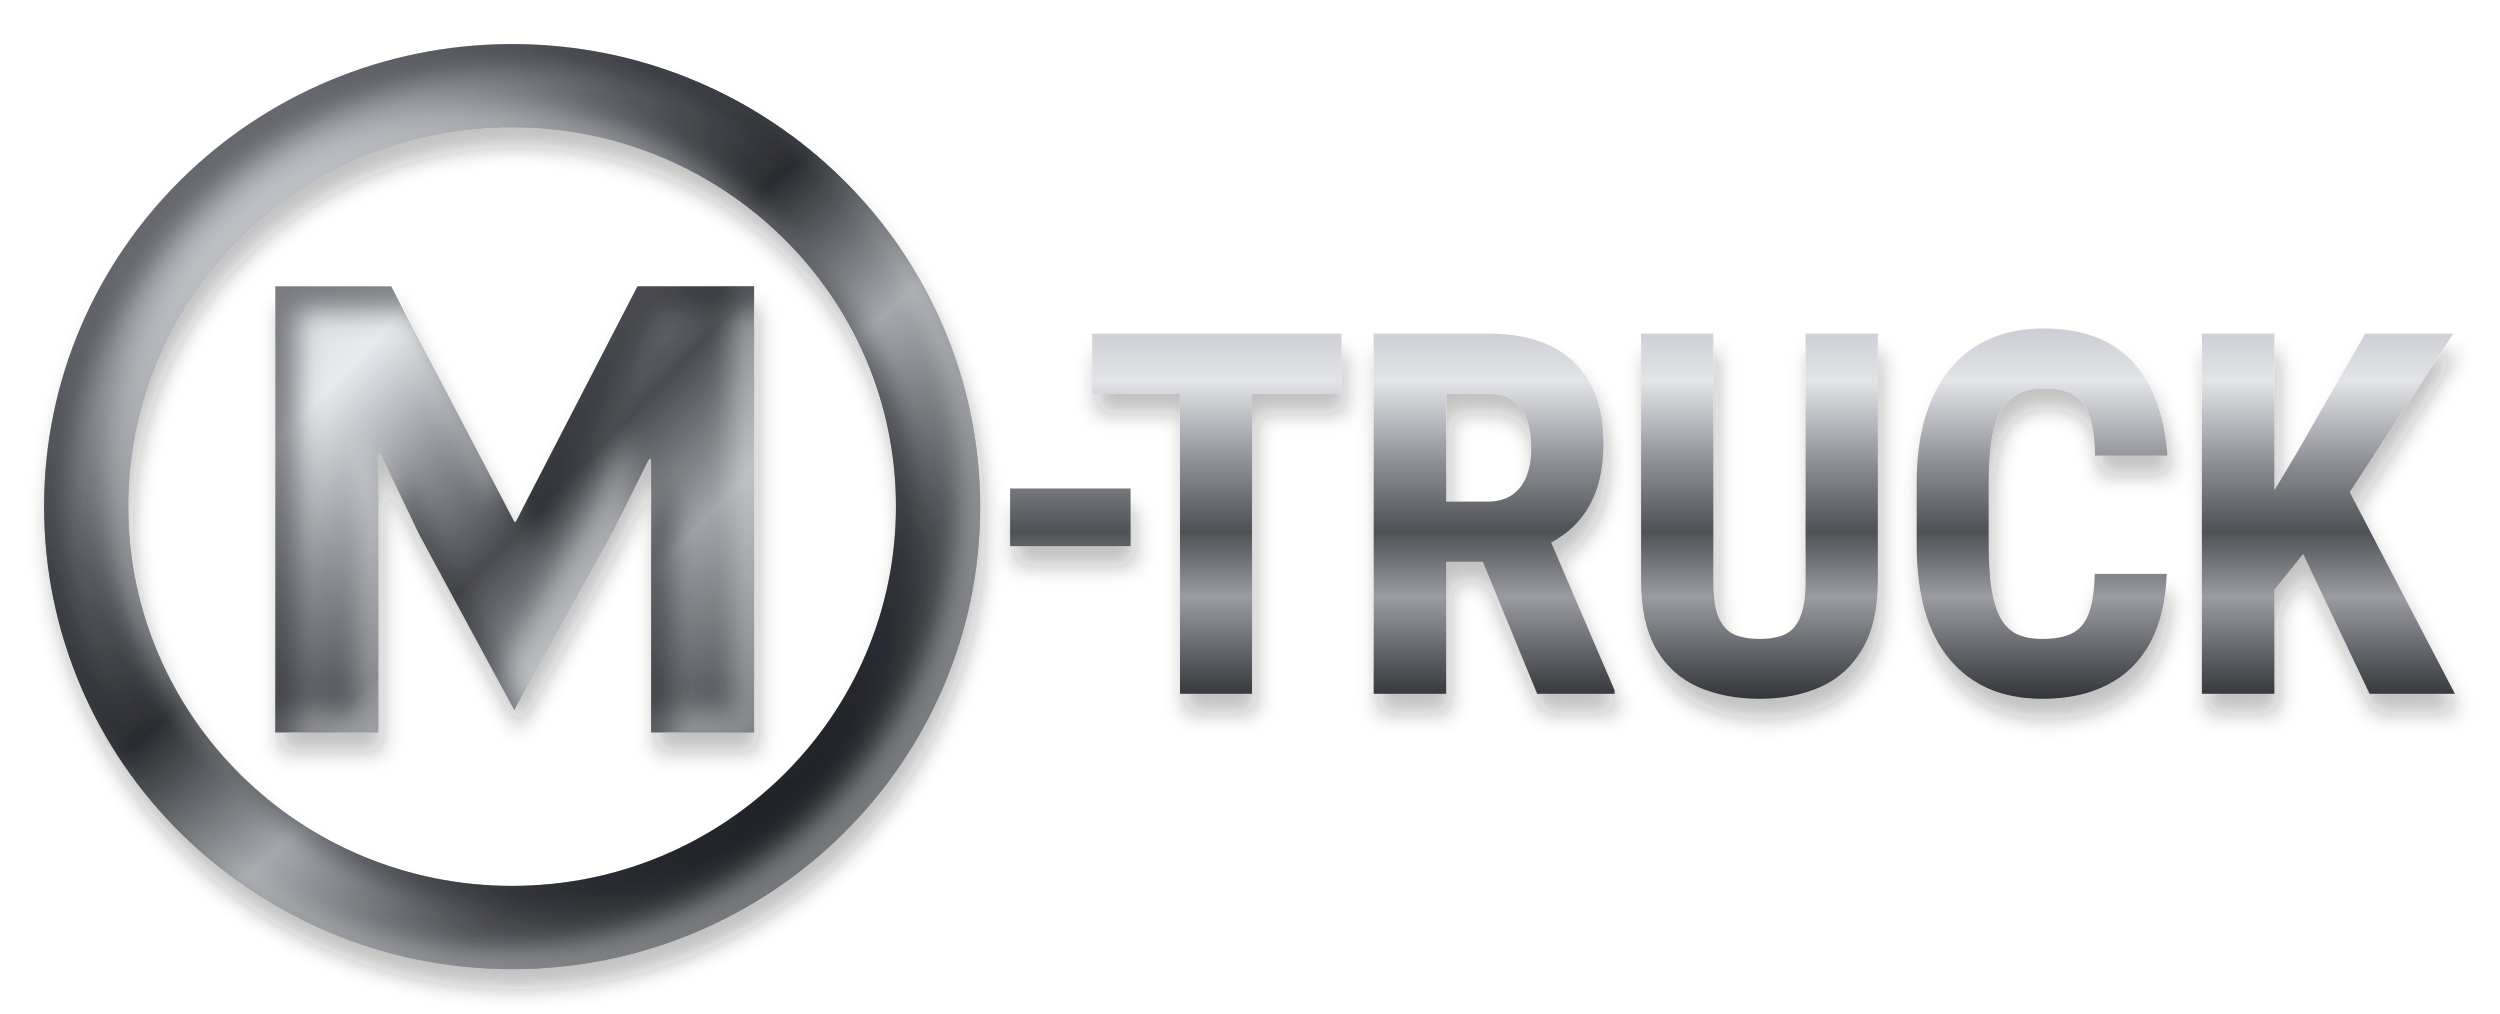
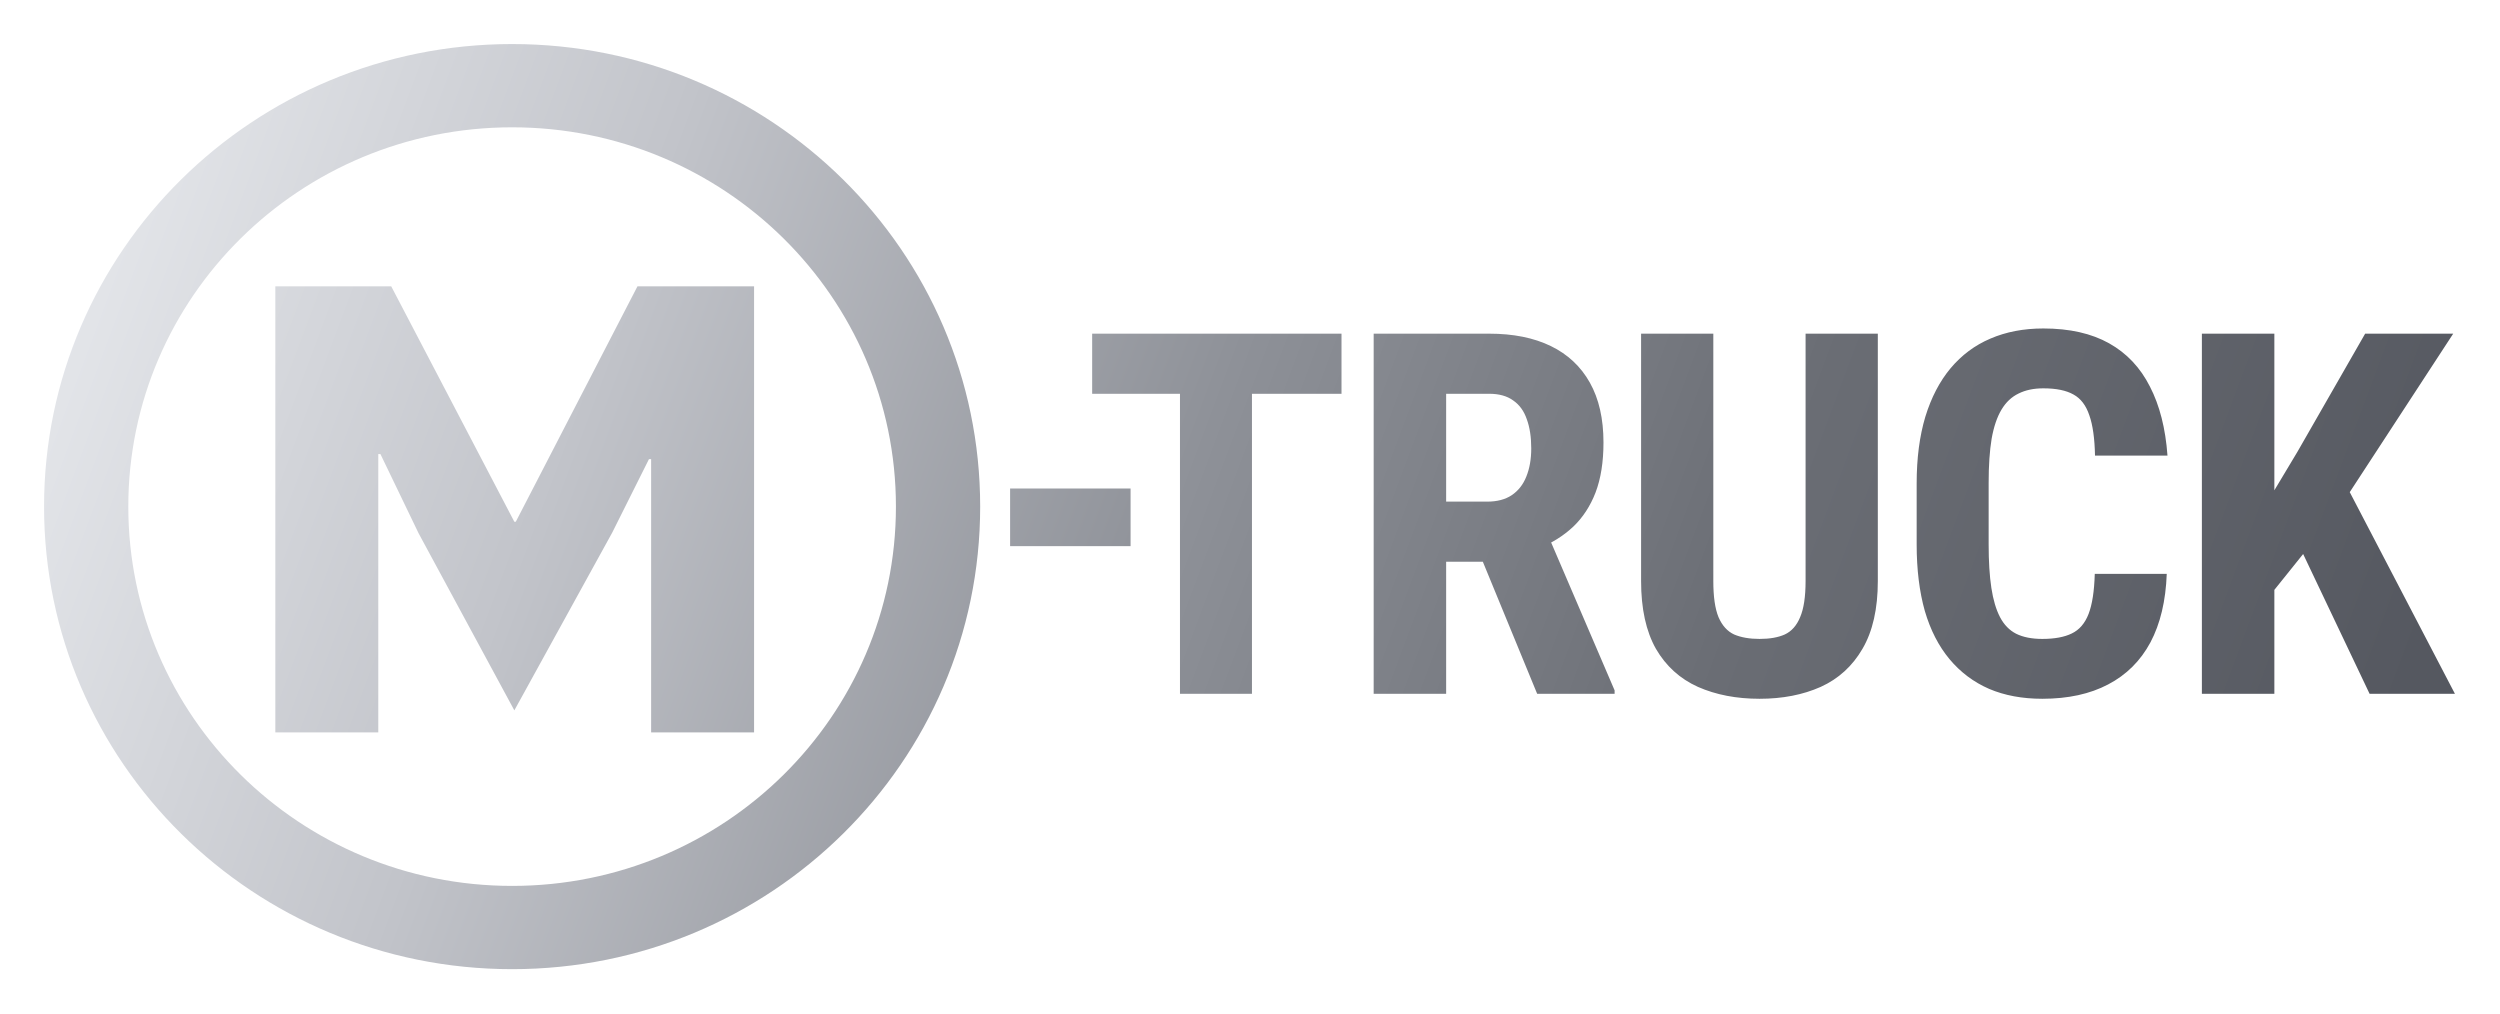
<svg xmlns="http://www.w3.org/2000/svg" width="227" height="92" viewBox="-2 -2 227 92" fill="none" shape-rendering="geometricPrecision">
-   <g filter="url(#mtDrop)">
-     <g filter="url(#mtBevel)">
-       <path d="M87 44C87 67.196 67.972 86 44.5 86C21.028 86 2 67.196 2 44C2 20.804 21.028 2 44.5 2C67.972 2 87 20.804 87 44ZM9.65 44C9.65 63.021 25.253 78.44 44.5 78.44C63.747 78.44 79.35 63.021 79.35 44C79.35 24.979 63.747 9.56 44.5 9.56C25.253 9.56 9.65 24.979 9.65 44Z" fill="url(#mtChromeRing)" />
-       <path d="M57.122 39.688H56.926L53.592 46.356L44.702 62.502L36.008 46.421L32.544 39.231H32.348L32.348 64.5H23L23 24H33.524L44.702 45.376H44.833L55.88 24H66.47L66.47 64.5H57.122L57.122 39.688Z" fill="url(#mtSteelMark)" />
-     </g>
-     <path d="M100.656 42.356V47.59H89.718V42.356H100.656Z" fill="url(#mtSteelType)" />
-     <path d="M111.678 28.297V61H105.142V28.297H111.678ZM119.809 28.297V33.755H97.168V28.297H119.809ZM122.729 28.297H133.219C135.405 28.297 137.269 28.671 138.811 29.42C140.354 30.169 141.537 31.277 142.36 32.744C143.184 34.212 143.596 36.023 143.596 38.18C143.596 39.947 143.356 41.459 142.877 42.717C142.398 43.96 141.716 45 140.833 45.839C139.949 46.662 138.894 47.321 137.666 47.815L135.667 49.006H127.154L127.132 43.548H133.039C133.937 43.548 134.679 43.353 135.263 42.964C135.862 42.56 136.303 41.998 136.588 41.279C136.887 40.546 137.037 39.692 137.037 38.719C137.037 37.685 136.902 36.802 136.633 36.068C136.378 35.32 135.966 34.751 135.397 34.361C134.843 33.957 134.117 33.755 133.219 33.755H129.31V61H122.729V28.297ZM137.576 61L131.579 46.423L138.475 46.4L144.606 60.685V61H137.576ZM161.947 28.297H168.506V50.758C168.506 53.273 168.042 55.325 167.113 56.912C166.2 58.484 164.934 59.637 163.317 60.371C161.7 61.09 159.851 61.449 157.769 61.449C155.673 61.449 153.809 61.09 152.177 60.371C150.544 59.637 149.272 58.484 148.358 56.912C147.46 55.325 147.011 53.273 147.011 50.758V28.297H153.569V50.758C153.569 52.18 153.726 53.273 154.041 54.037C154.37 54.801 154.842 55.325 155.456 55.609C156.085 55.879 156.856 56.014 157.769 56.014C158.698 56.014 159.461 55.879 160.06 55.609C160.674 55.325 161.139 54.801 161.453 54.037C161.782 53.273 161.947 52.18 161.947 50.758V28.297ZM188.205 50.106H194.741C194.651 52.562 194.157 54.636 193.259 56.328C192.36 58.005 191.08 59.278 189.418 60.147C187.771 61.015 185.779 61.449 183.443 61.449C181.631 61.449 180.022 61.15 178.614 60.551C177.206 59.937 176.009 59.038 175.02 57.855C174.032 56.672 173.283 55.213 172.774 53.476C172.28 51.724 172.033 49.71 172.033 47.434V41.886C172.033 39.61 172.295 37.596 172.819 35.844C173.358 34.092 174.122 32.624 175.11 31.441C176.113 30.244 177.319 29.345 178.726 28.746C180.149 28.132 181.751 27.825 183.533 27.825C185.914 27.825 187.905 28.274 189.508 29.173C191.11 30.071 192.345 31.381 193.214 33.103C194.097 34.81 194.629 36.899 194.808 39.37H188.227C188.197 37.813 188.025 36.592 187.711 35.709C187.411 34.81 186.932 34.182 186.273 33.822C185.614 33.448 184.701 33.261 183.533 33.261C182.664 33.261 181.916 33.418 181.287 33.732C180.658 34.032 180.141 34.519 179.737 35.192C179.333 35.866 179.033 36.75 178.839 37.843C178.659 38.936 178.569 40.269 178.569 41.841V47.434C178.569 48.976 178.651 50.294 178.816 51.387C178.981 52.465 179.243 53.348 179.602 54.037C179.962 54.726 180.448 55.227 181.062 55.542C181.691 55.856 182.485 56.014 183.443 56.014C184.551 56.014 185.442 55.849 186.116 55.52C186.805 55.19 187.314 54.599 187.643 53.745C187.973 52.892 188.16 51.679 188.205 50.106ZM204.512 28.297V61H197.931V28.297H204.512ZM220.752 28.297L210.15 44.536L203.659 52.622L202.401 46.041L206.601 39.033L212.756 28.297H220.752ZM213.16 61L206.017 45.974L210.846 41.706L220.909 61H213.16Z" fill="url(#mtSteelType)" />
-   </g>
+   <path d="M87 44C87 67.196 67.972 86 44.5 86C21.028 86 2 67.196 2 44C2 20.804 21.028 2 44.5 2C67.972 2 87 20.804 87 44ZM9.65 44C9.65 63.021 25.253 78.44 44.5 78.44C63.747 78.44 79.35 63.021 79.35 44C79.35 24.979 63.747 9.56 44.5 9.56C25.253 9.56 9.65 24.979 9.65 44Z" fill="url(#mtSteel)" />
+   <path d="M57.122 39.688H56.926L53.592 46.356L44.702 62.502L36.008 46.421L32.544 39.231H32.348L32.348 64.5H23L23 24H33.524L44.702 45.376H44.833L55.88 24H66.47L66.47 64.5H57.122L57.122 39.688Z" fill="url(#mtSteel)" />
+   <path d="M100.656 42.356V47.59H89.718V42.356H100.656Z" fill="url(#mtSteel)" />
+   <path d="M111.678 28.297V61H105.142V28.297H111.678ZM119.809 28.297V33.755H97.168V28.297H119.809ZM122.729 28.297H133.219C135.405 28.297 137.269 28.671 138.811 29.42C140.354 30.169 141.537 31.277 142.36 32.744C143.184 34.212 143.596 36.023 143.596 38.18C143.596 39.947 143.356 41.459 142.877 42.717C142.398 43.96 141.716 45 140.833 45.839C139.949 46.662 138.894 47.321 137.666 47.815L135.667 49.006H127.154L127.132 43.548H133.039C133.937 43.548 134.679 43.353 135.263 42.964C135.862 42.56 136.303 41.998 136.588 41.279C136.887 40.546 137.037 39.692 137.037 38.719C137.037 37.685 136.902 36.802 136.633 36.068C136.378 35.32 135.966 34.751 135.397 34.361C134.843 33.957 134.117 33.755 133.219 33.755H129.31V61H122.729V28.297ZM137.576 61L131.579 46.423L138.475 46.4L144.606 60.685V61H137.576ZM161.947 28.297H168.506V50.758C168.506 53.273 168.042 55.325 167.113 56.912C166.2 58.484 164.934 59.637 163.317 60.371C161.7 61.09 159.851 61.449 157.769 61.449C155.673 61.449 153.809 61.09 152.177 60.371C150.544 59.637 149.272 58.484 148.358 56.912C147.46 55.325 147.011 53.273 147.011 50.758V28.297H153.569V50.758C153.569 52.18 153.726 53.273 154.041 54.037C154.37 54.801 154.842 55.325 155.456 55.609C156.085 55.879 156.856 56.014 157.769 56.014C158.698 56.014 159.461 55.879 160.06 55.609C160.674 55.325 161.139 54.801 161.453 54.037C161.782 53.273 161.947 52.18 161.947 50.758V28.297ZM188.205 50.106H194.741C194.651 52.562 194.157 54.636 193.259 56.328C192.36 58.005 191.08 59.278 189.418 60.147C187.771 61.015 185.779 61.449 183.443 61.449C181.631 61.449 180.022 61.15 178.614 60.551C177.206 59.937 176.009 59.038 175.02 57.855C174.032 56.672 173.283 55.213 172.774 53.476C172.28 51.724 172.033 49.71 172.033 47.434V41.886C172.033 39.61 172.295 37.596 172.819 35.844C173.358 34.092 174.122 32.624 175.11 31.441C176.113 30.244 177.319 29.345 178.726 28.746C180.149 28.132 181.751 27.825 183.533 27.825C185.914 27.825 187.905 28.274 189.508 29.173C191.11 30.071 192.345 31.381 193.214 33.103C194.097 34.81 194.629 36.899 194.808 39.37H188.227C188.197 37.813 188.025 36.592 187.711 35.709C187.411 34.81 186.932 34.182 186.273 33.822C185.614 33.448 184.701 33.261 183.533 33.261C182.664 33.261 181.916 33.418 181.287 33.732C180.658 34.032 180.141 34.519 179.737 35.192C179.333 35.866 179.033 36.75 178.839 37.843C178.659 38.936 178.569 40.269 178.569 41.841V47.434C178.569 48.976 178.651 50.294 178.816 51.387C178.981 52.465 179.243 53.348 179.602 54.037C179.962 54.726 180.448 55.227 181.062 55.542C181.691 55.856 182.485 56.014 183.443 56.014C184.551 56.014 185.442 55.849 186.116 55.52C186.805 55.19 187.314 54.599 187.643 53.745C187.973 52.892 188.16 51.679 188.205 50.106ZM204.512 28.297V61H197.931V28.297H204.512ZM220.752 28.297L210.15 44.536L203.659 52.622L202.401 46.041L206.601 39.033L212.756 28.297H220.752ZM213.16 61L206.017 45.974L210.846 41.706L220.909 61H213.16Z" fill="url(#mtSteel)" />
  <defs>
-     <linearGradient id="mtSteelType" x1="159" y1="27" x2="159" y2="62" gradientUnits="userSpaceOnUse">
-       <stop offset="0" stop-color="#C8CAD0" />
-       <stop offset="0.16" stop-color="#E2E4E8" />
-       <stop offset="0.38" stop-color="#8A8C92" />
-       <stop offset="0.55" stop-color="#4F5156" />
-       <stop offset="0.72" stop-color="#9A9CA2" />
-       <stop offset="1" stop-color="#2C2E33" />
+     <linearGradient id="mtSteel" x1="12" y1="4" x2="210" y2="78" gradientUnits="userSpaceOnUse">
+       <stop offset="0" stop-color="#E4E6EA" />
+       <stop offset="0.22" stop-color="#C2C4CA" />
+       <stop offset="0.48" stop-color="#8E9198" />
+       <stop offset="0.72" stop-color="#6A6D74" />
+       <stop offset="1" stop-color="#555860" />
    </linearGradient>
-     <linearGradient id="mtSteelMark" x1="23" y1="22" x2="68" y2="66" gradientUnits="userSpaceOnUse">
-       <stop offset="0" stop-color="#D4D6DB" />
-       <stop offset="0.18" stop-color="#E8EAEE" />
-       <stop offset="0.36" stop-color="#8E9096" />
-       <stop offset="0.52" stop-color="#4A4C51" />
-       <stop offset="0.7" stop-color="#A2A4A9" />
-       <stop offset="1" stop-color="#2A2C31" />
-     </linearGradient>
-     <linearGradient id="mtChromeRing" x1="8" y1="2" x2="82" y2="86" gradientUnits="userSpaceOnUse">
-       <stop offset="0" stop-color="#D8DADE" />
-       <stop offset="0.14" stop-color="#B0B2B8" />
-       <stop offset="0.3" stop-color="#5C5E64" />
-       <stop offset="0.44" stop-color="#2A2C31" />
-       <stop offset="0.58" stop-color="#A6A8AD" />
-       <stop offset="0.74" stop-color="#4A4C51" />
-       <stop offset="0.88" stop-color="#1A1C20" />
-       <stop offset="1" stop-color="#7A7C82" />
-     </linearGradient>
-     <filter id="mtBevel" x="-8%" y="-8%" width="116%" height="116%" color-interpolation-filters="sRGB">
-       <feGaussianBlur in="SourceAlpha" stdDeviation="1.15" result="blur" />
-       <feOffset in="blur" dx="-2" dy="-2" result="lightOff" />
-       <feComposite in="lightOff" in2="SourceAlpha" operator="arithmetic" k2="-1" k3="1" result="innerLight" />
-       <feFlood flood-color="#EEF0F4" flood-opacity="0.42" result="lightColor" />
-       <feComposite in="lightColor" in2="innerLight" operator="in" result="highlight" />
-       <feOffset in="blur" dx="2" dy="2.2" result="darkOff" />
-       <feComposite in="darkOff" in2="SourceAlpha" operator="arithmetic" k2="-1" k3="1" result="innerDark" />
-       <feFlood flood-color="#12141A" flood-opacity="0.48" result="darkColor" />
-       <feComposite in="darkColor" in2="innerDark" operator="in" result="shade" />
-       <feMerge>
-         <feMergeNode in="SourceGraphic" />
-         <feMergeNode in="highlight" />
-         <feMergeNode in="shade" />
-       </feMerge>
-     </filter>
-     <filter id="mtDrop" x="-6%" y="-6%" width="114%" height="118%" color-interpolation-filters="sRGB">
-       <feDropShadow dx="0.4" dy="1.8" stdDeviation="0.9" flood-color="#12141A" flood-opacity="0.28" />
-     </filter>
  </defs>
</svg>
